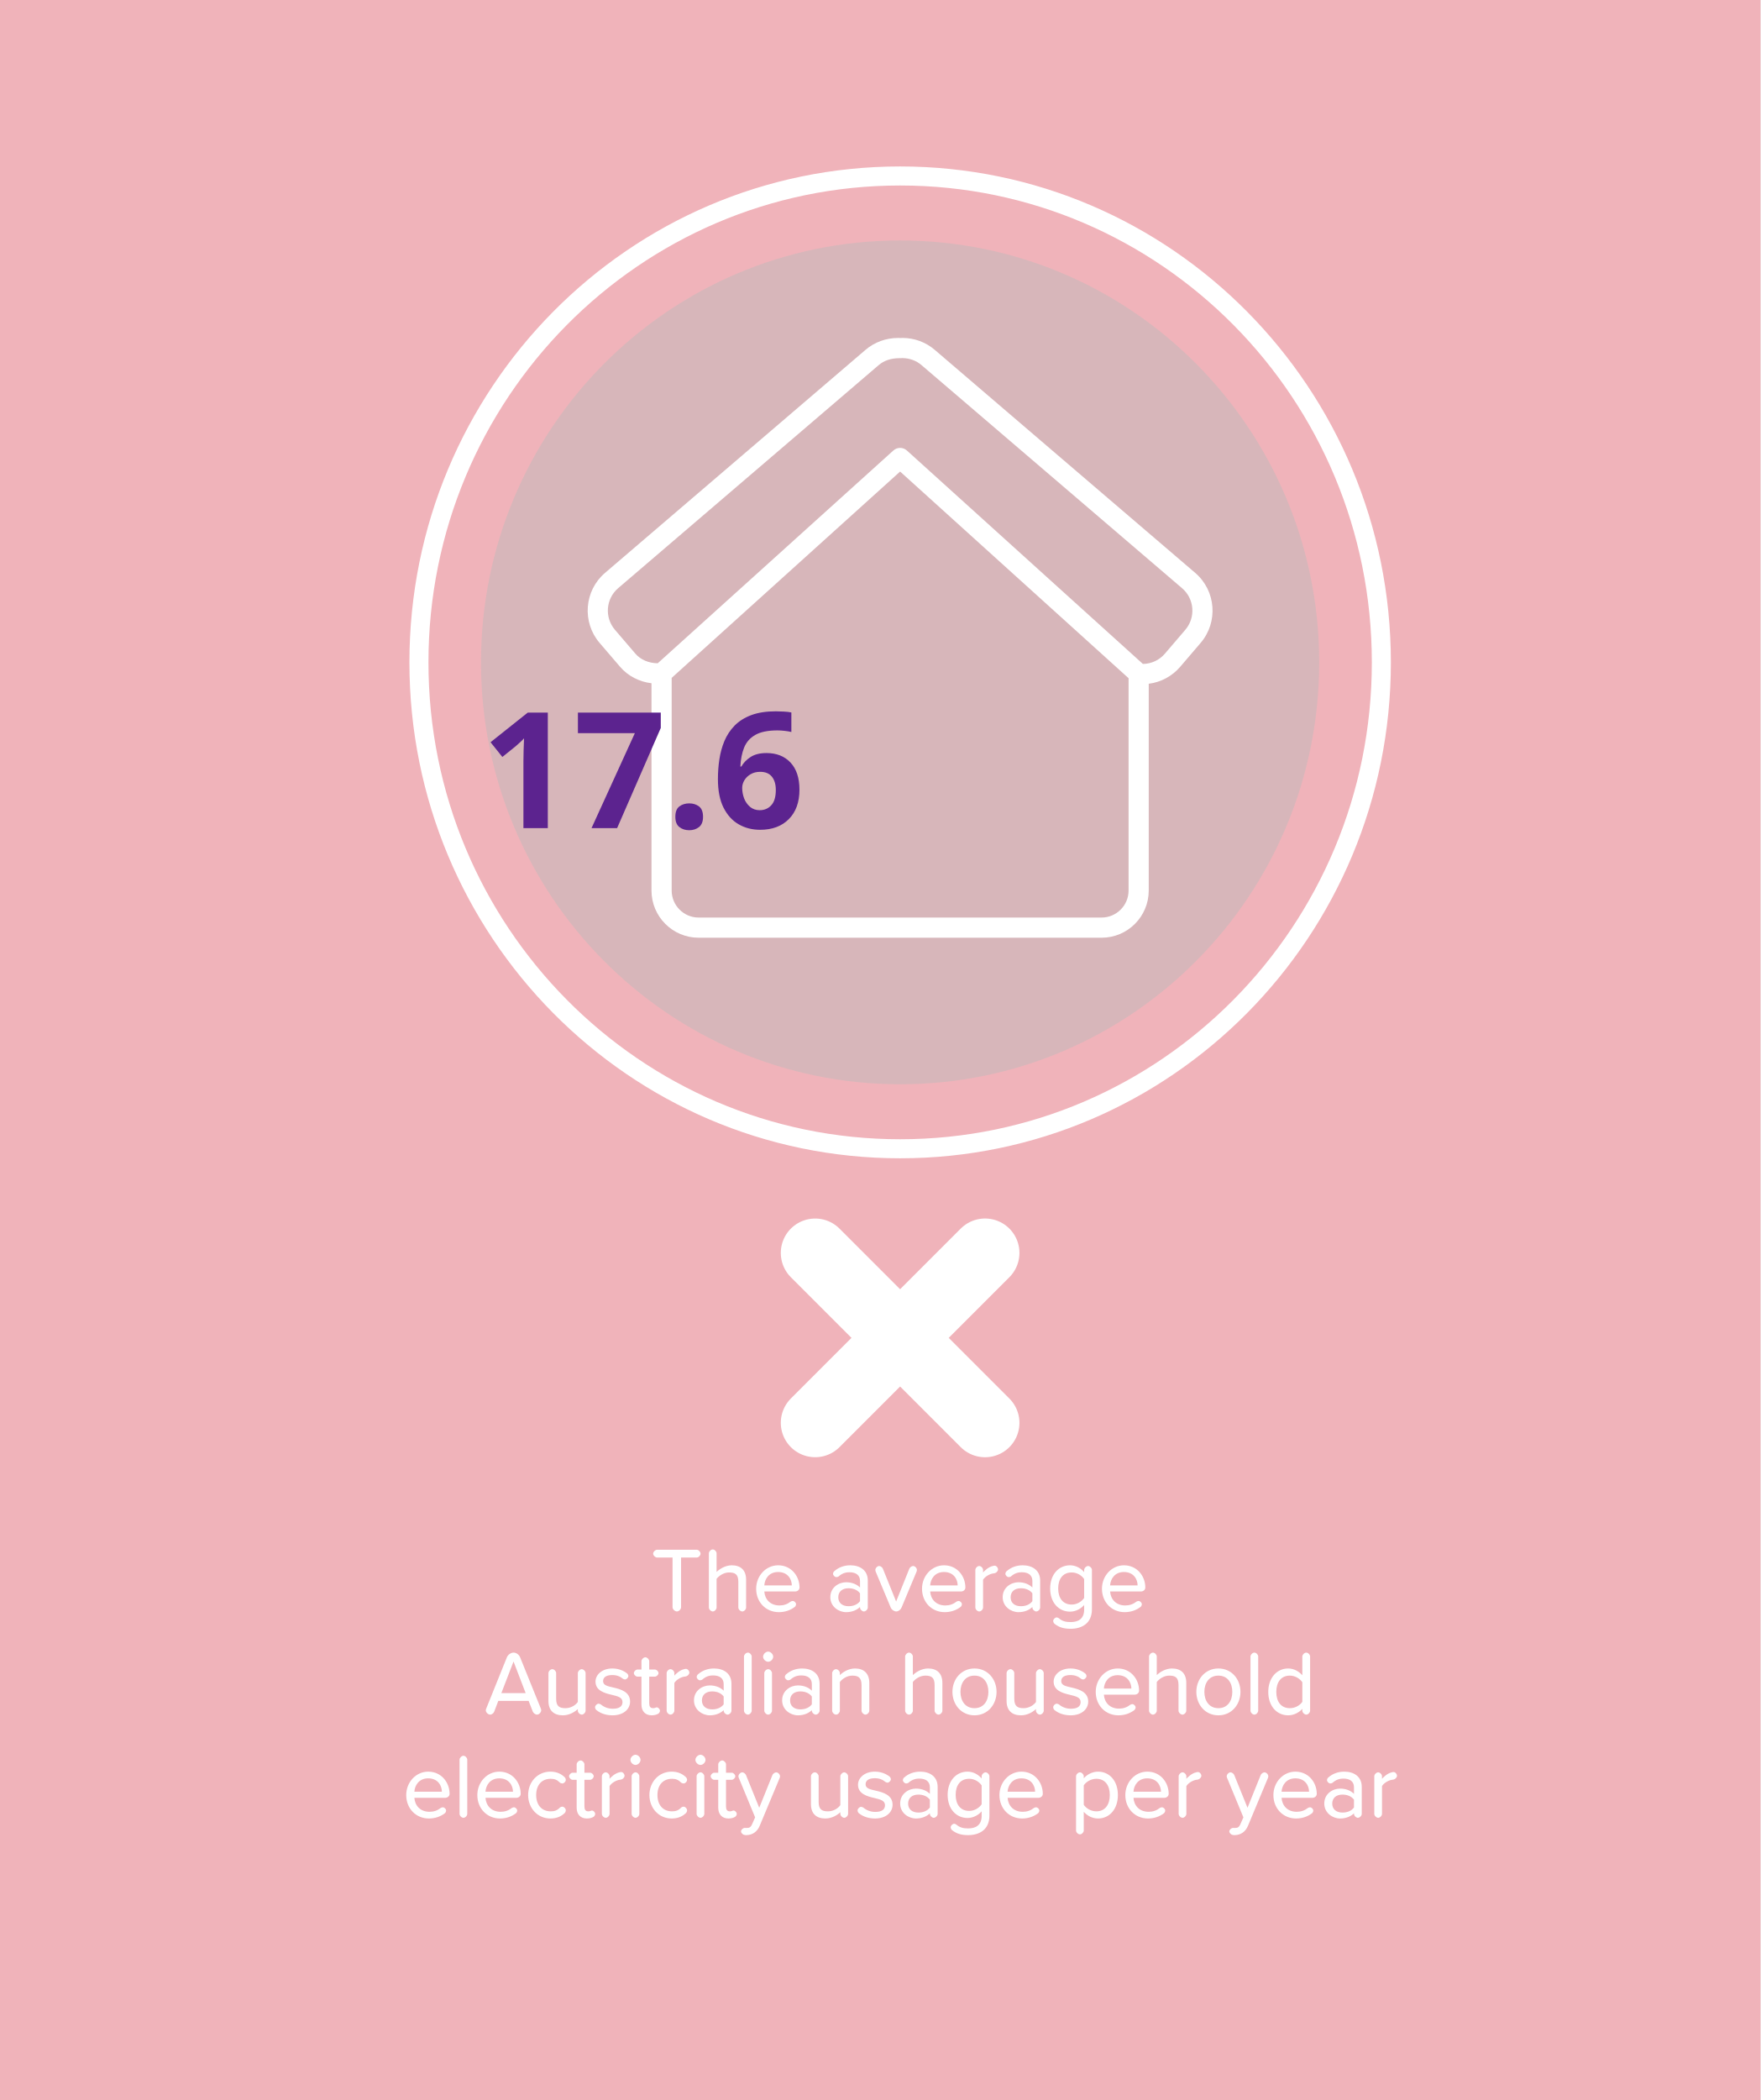
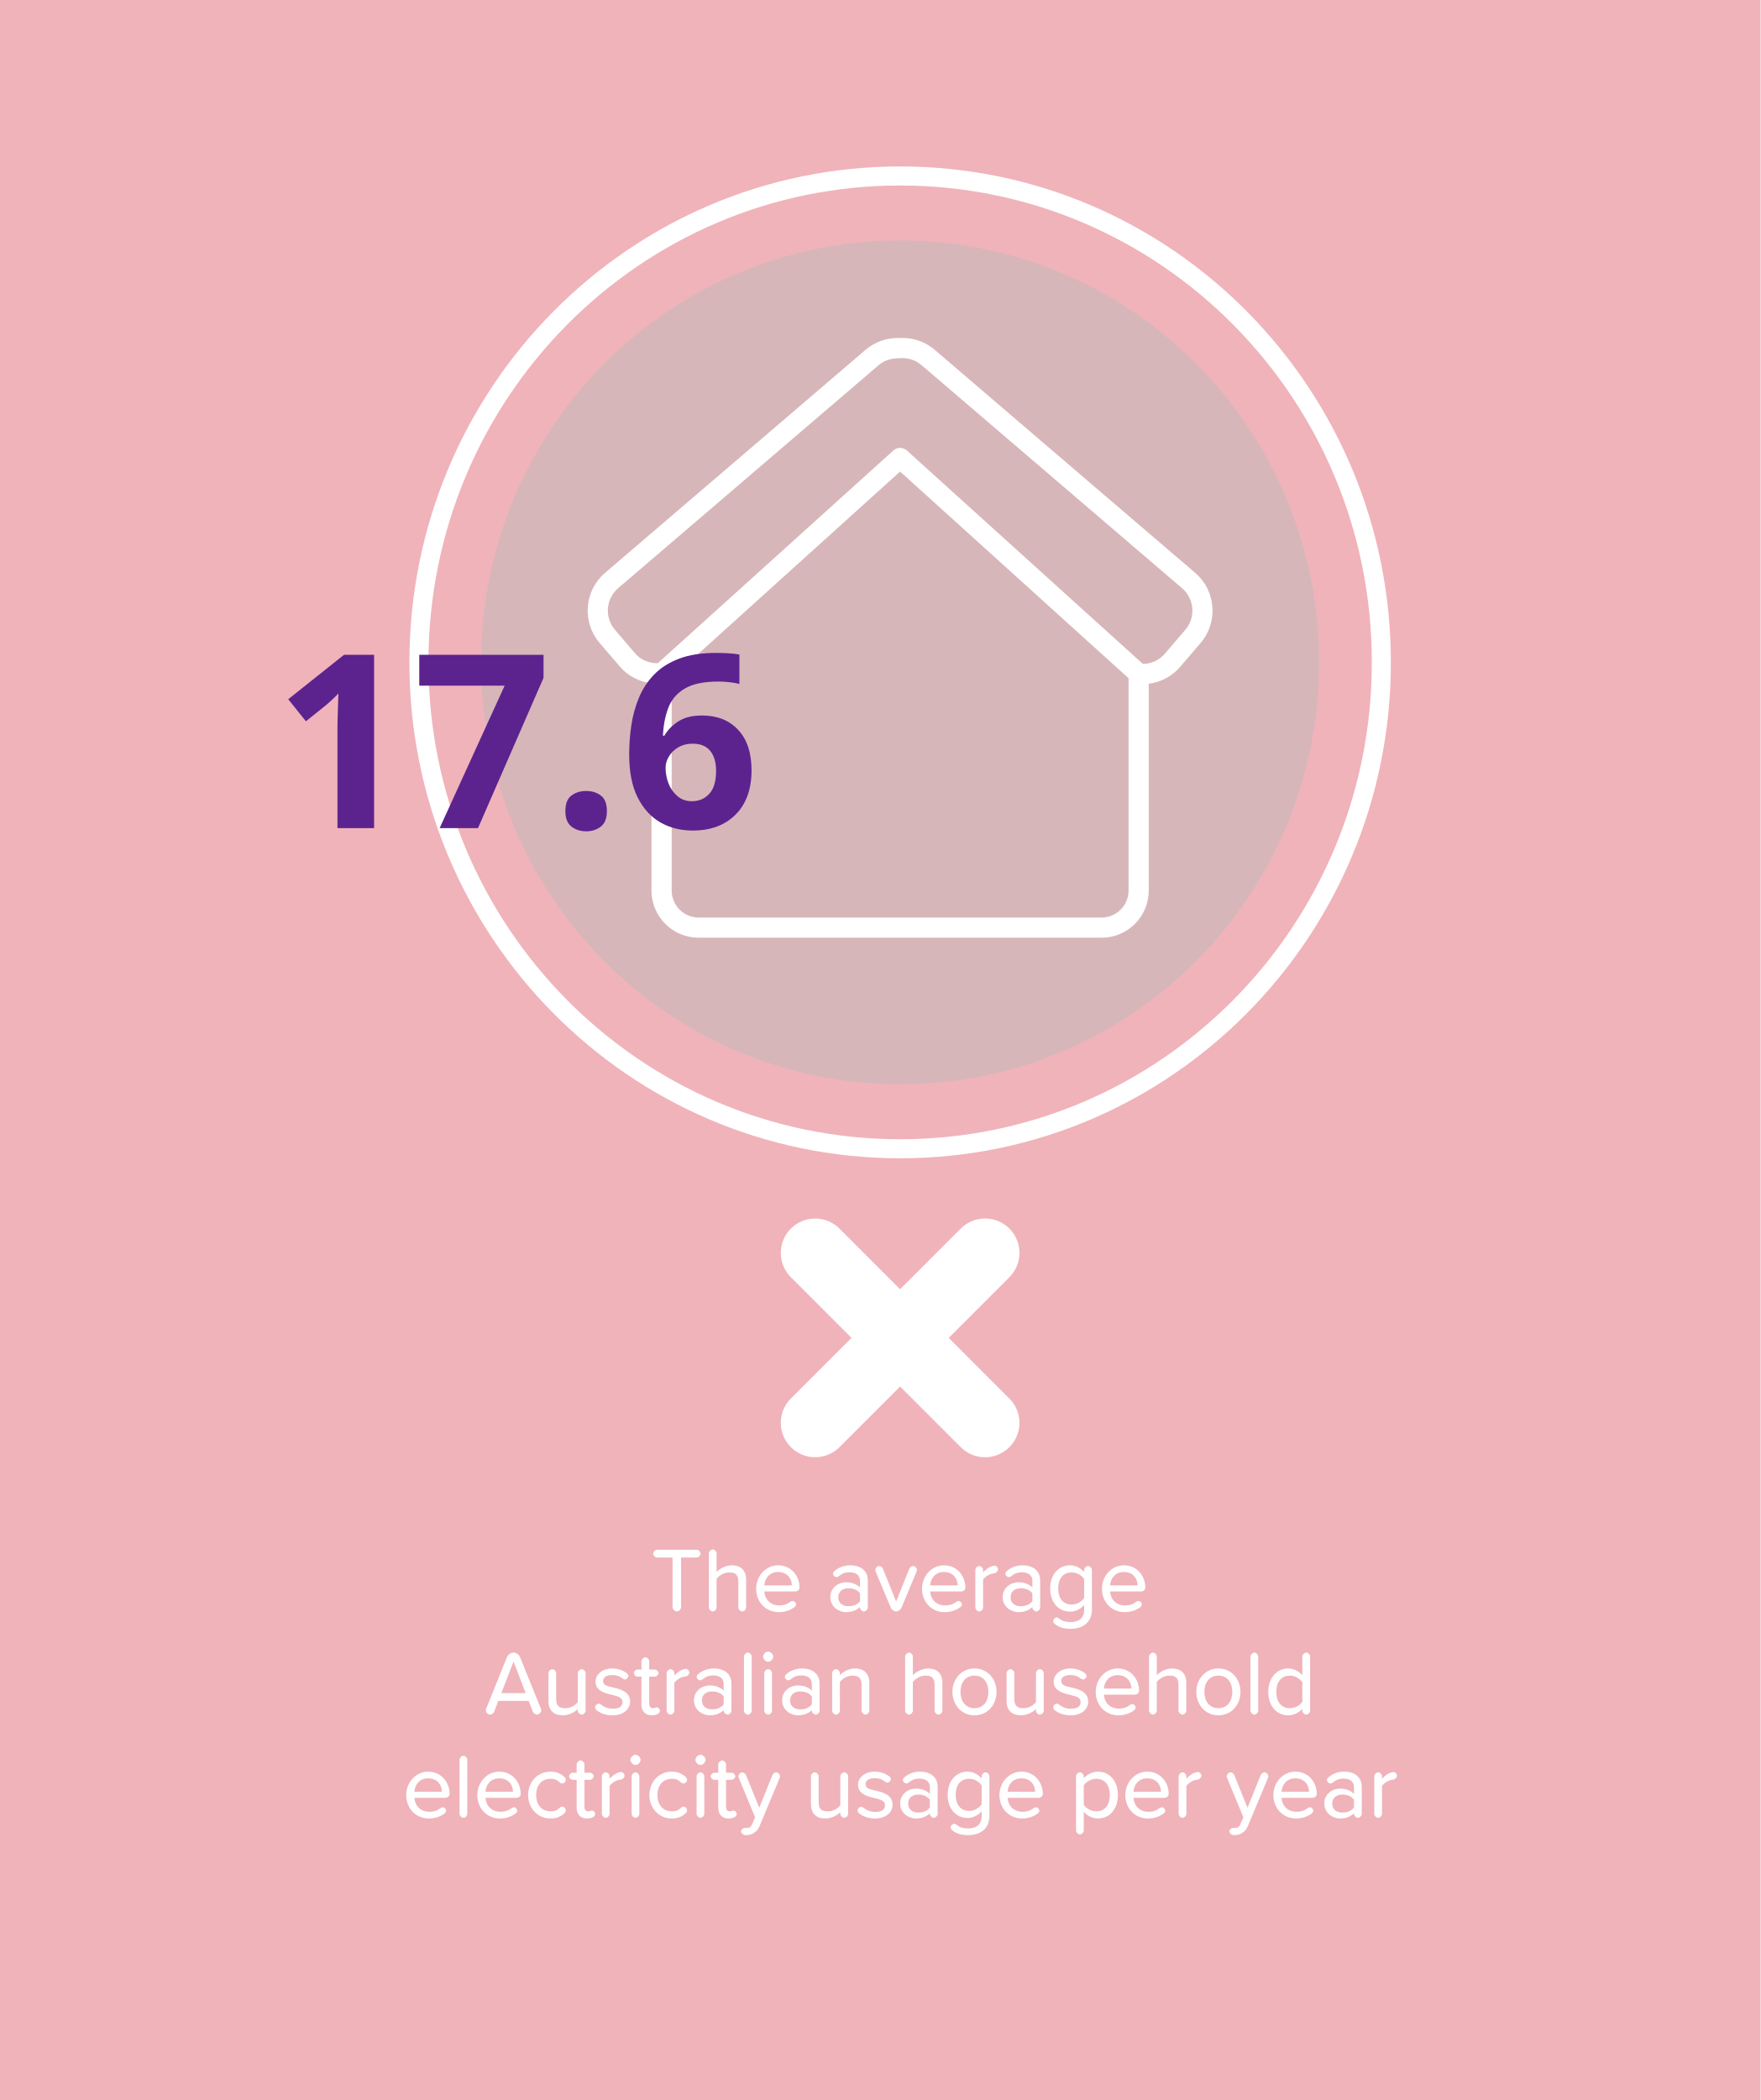
<svg xmlns="http://www.w3.org/2000/svg" xmlns:xlink="http://www.w3.org/1999/xlink" width="435.2pt" height="519pt" version="1.2" viewBox="0 0 435.2 519">
  <defs>
    <g>
      <symbol id="glyph5-1" overflow="visible">
        <path d="m6.359 0.094c0.516 0 1.031-0.562 1.031-1.047v-12.281h3.875c0.453 0 0.938-0.516 0.938-0.953 0-0.453-0.484-0.969-0.938-0.969h-9.812c-0.453 0-0.969 0.516-0.969 0.969 0 0.438 0.516 0.953 0.969 0.953h3.828v12.281c0 0.484 0.562 1.047 1.078 1.047z" />
      </symbol>
      <symbol id="glyph5-2" overflow="visible">
        <path d="m9.797 0.094c0.469 0 0.953-0.516 0.953-0.969v-6.875c0-2.328-1.297-3.562-3.547-3.562-1.625 0-3.203 0.984-3.969 1.875l0.219 0.094v-4.938c0-0.438-0.484-0.953-0.938-0.953-0.469 0-0.969 0.516-0.969 0.953v13.406c0 0.453 0.5 0.969 0.969 0.969 0.453 0 0.938-0.516 0.938-0.969v-7.094c0.625-0.797 1.797-1.578 3.078-1.578 1.453 0 2.297 0.422 2.297 2.312v6.359c0 0.453 0.516 0.969 0.969 0.969z" />
      </symbol>
      <symbol id="glyph5-3" overflow="visible">
        <path d="m0.922-5.531c0 3.359 2.422 5.797 5.609 5.797 1.5 0 2.859-0.469 3.938-1.297 0.172-0.125 0.312-0.438 0.312-0.672 0-0.375-0.422-0.797-0.812-0.797-0.125 0-0.375 0.062-0.484 0.141-0.844 0.656-1.734 0.969-2.797 0.969-2.312 0-3.625-1.547-3.75-3.453h7.609c0.625 0 1.094-0.438 1.094-0.984 0-2.812-2.031-5.484-5.281-5.484-3.078 0-5.438 2.656-5.438 5.781zm5.422-4.125c2.453 0 3.391 1.844 3.391 3.312h-6.797c0.078-1.516 1.094-3.312 3.406-3.312z" />
      </symbol>
      <symbol id="glyph5-5" overflow="visible">
        <path d="m5.906-11.312c-1.531 0-2.891 0.484-3.984 1.453-0.156 0.109-0.312 0.422-0.312 0.641 0 0.391 0.438 0.828 0.828 0.828 0.172 0 0.422-0.094 0.531-0.156 0.844-0.75 1.656-1.047 2.719-1.047 1.562 0 2.594 0.688 2.594 2.141v1.938l0.219-0.078c-0.875-1.016-2.188-1.531-3.656-1.531-1.828 0-3.906 1.281-3.906 3.688 0 2.344 2.078 3.703 3.906 3.703 1.469 0 2.812-0.531 3.656-1.516l-0.219-0.109v0.484c0 0.453 0.516 0.969 0.953 0.969 0.469 0 0.969-0.516 0.969-0.969v-6.672c0-2.609-2.016-3.766-4.297-3.766zm-0.469 10.109c-1.562 0-2.531-0.844-2.531-2.203 0-1.391 0.969-2.234 2.531-2.234 1.188 0 2.219 0.422 2.844 1.25v1.938c-0.625 0.844-1.656 1.25-2.844 1.25z" />
      </symbol>
      <symbol id="glyph5-6" overflow="visible">
        <path d="m9.641-11.141c-0.344 0-0.812 0.359-0.922 0.656l-3.391 8.438h0.25l-3.406-8.438c-0.125-0.297-0.547-0.656-0.906-0.656-0.469 0-0.953 0.516-0.953 0.984 0 0.109 0.047 0.234 0.062 0.344l3.75 8.969c0.203 0.484 0.812 0.938 1.359 0.938 0.516 0 1.094-0.453 1.297-0.938l3.75-8.969c0.016-0.094 0.062-0.234 0.062-0.344 0-0.469-0.469-0.984-0.953-0.984z" />
      </symbol>
      <symbol id="glyph5-7" overflow="visible">
        <path d="m6.297-11.219c-0.188 0-0.312 0.047-0.547 0.109-0.859 0.219-1.875 0.984-2.516 1.844l0.219 0.094v-1c0-0.453-0.484-0.969-0.953-0.969-0.453 0-0.953 0.516-0.953 0.969v9.297c0 0.453 0.5 0.969 0.969 0.969 0.453 0 0.938-0.516 0.938-0.969v-6.875c0.469-0.766 1.703-1.516 2.688-1.578 0.578-0.062 1.016-0.562 1.016-0.953 0-0.422-0.375-0.938-0.859-0.938z" />
      </symbol>
      <symbol id="glyph5-8" overflow="visible">
        <path d="m10.312-11.141c-0.469 0-0.984 0.516-0.984 0.969v0.906l0.219-0.078c-0.875-1.203-2.25-1.969-3.703-1.969-2.828 0-4.922 2.281-4.922 5.734 0 3.484 2.109 5.719 4.922 5.719 1.5 0 2.906-0.828 3.703-1.922l-0.219-0.109v1.516c0 2.359-1.547 3.094-3.328 3.094-1.266 0-2.094-0.234-2.938-0.953-0.125-0.094-0.359-0.203-0.516-0.203-0.406 0-0.875 0.469-0.875 0.875 0 0.234 0.156 0.547 0.312 0.688 1.188 0.953 2.438 1.25 4.016 1.25 2.641 0 5.25-1.25 5.25-4.828v-9.719c0-0.453-0.5-0.969-0.938-0.969zm-4.062 9.531c-2.172 0-3.344-1.609-3.344-3.969 0-2.391 1.172-3.969 3.344-3.969 1.344 0 2.516 0.781 3.078 1.641v4.656c-0.562 0.859-1.734 1.641-3.078 1.641z" />
      </symbol>
      <symbol id="glyph5-9" overflow="visible">
        <path d="m14.094-1.359-5.141-12.719c-0.234-0.609-0.922-1.156-1.609-1.156s-1.406 0.547-1.656 1.156l-5.125 12.719c-0.047 0.125-0.094 0.266-0.094 0.375 0 0.516 0.562 1.078 1.094 1.078 0.406 0 0.875-0.391 0.984-0.734l1.016-2.656h7.5l1.031 2.656c0.141 0.344 0.625 0.734 1.031 0.734 0.516 0 1.047-0.562 1.047-1.094 0-0.109-0.047-0.25-0.078-0.359zm-9.828-3.734 3.188-8.266h-0.25l3.125 8.141h-6z" />
      </symbol>
      <symbol id="glyph5-10" overflow="visible">
        <path d="m9.766-11.141c-0.438 0-0.953 0.516-0.953 0.969v7.141c-0.594 0.828-1.734 1.531-3.062 1.531-1.438 0-2.297-0.422-2.297-2.312v-6.359c0-0.453-0.484-0.969-0.938-0.969-0.469 0-0.969 0.516-0.969 0.969v6.875c0 2.344 1.312 3.562 3.562 3.562 1.625 0 3.109-0.875 3.922-1.781l-0.219-0.109v0.75c0 0.453 0.516 0.969 0.984 0.969 0.438 0 0.938-0.516 0.938-0.969v-9.297c0-0.453-0.5-0.969-0.969-0.969z" />
      </symbol>
      <symbol id="glyph5-11" overflow="visible">
        <path d="m1.109-1.031c1.078 0.875 2.484 1.297 3.984 1.297 2.781 0 4.344-1.578 4.344-3.391 0-2.391-2.281-3.062-4.156-3.484-1.406-0.328-2.516-0.531-2.516-1.578 0-0.953 0.797-1.5 2.281-1.5 1.109 0 1.953 0.344 2.625 0.922 0.109 0.094 0.391 0.172 0.516 0.172 0.375 0 0.828-0.469 0.828-0.844 0-0.219-0.156-0.516-0.312-0.641-0.875-0.703-2.125-1.234-3.656-1.234-2.562 0-4.156 1.562-4.156 3.234 0 2.234 2.203 2.859 4.047 3.281 1.438 0.359 2.625 0.609 2.625 1.781 0 1.047-0.75 1.656-2.406 1.656-1.203 0-2.188-0.422-2.969-1.078-0.141-0.078-0.375-0.172-0.531-0.172-0.406 0-0.875 0.469-0.875 0.875 0 0.234 0.141 0.578 0.328 0.703z" />
      </symbol>
      <symbol id="glyph5-12" overflow="visible">
        <path d="m5.625-1.703c-0.219 0-0.375 0.203-0.844 0.203-0.75 0-0.984-0.438-0.984-1.25v-6.547h1.422c0.406 0 0.875-0.469 0.875-0.875s-0.469-0.875-0.875-0.875h-1.422v-2.078c0-0.438-0.5-0.953-0.938-0.953-0.469 0-0.984 0.516-0.984 0.953v2.078h-1c-0.406 0-0.875 0.469-0.875 0.875s0.469 0.875 0.875 0.875h1v6.906c0 1.609 0.938 2.656 2.516 2.656 0.672 0 1.234-0.156 1.594-0.375 0.203-0.094 0.469-0.422 0.469-0.734 0-0.422-0.406-0.859-0.828-0.859z" />
      </symbol>
      <symbol id="glyph5-13" overflow="visible">
        <path d="m2.516 0.094c0.453 0 0.938-0.516 0.938-0.969v-13.406c0-0.438-0.484-0.953-0.938-0.953-0.469 0-0.969 0.516-0.969 0.953v13.406c0 0.453 0.5 0.969 0.969 0.969z" />
      </symbol>
      <symbol id="glyph5-14" overflow="visible">
        <path d="m2.5-12.969c0.625 0 1.25-0.625 1.25-1.25s-0.625-1.266-1.25-1.266c-0.609 0-1.25 0.641-1.25 1.266s0.641 1.25 1.25 1.25zm0 13.062c0.469 0 0.953-0.516 0.953-0.969v-9.297c0-0.453-0.484-0.969-0.938-0.969-0.469 0-0.969 0.516-0.969 0.969v9.297c0 0.453 0.5 0.969 0.953 0.969z" />
      </symbol>
      <symbol id="glyph5-15" overflow="visible">
        <path d="m7.188-11.312c-1.656 0-3.219 1-3.953 1.891l0.219 0.094v-0.844c0-0.453-0.484-0.969-0.953-0.969-0.453 0-0.953 0.516-0.953 0.969v9.297c0 0.453 0.5 0.969 0.969 0.969 0.453 0 0.938-0.516 0.938-0.969v-7.094c0.609-0.797 1.766-1.578 3.078-1.578 1.453 0 2.281 0.469 2.281 2.359v6.312c0 0.453 0.516 0.969 0.953 0.969 0.469 0 0.969-0.516 0.969-0.969v-6.828c0-2.344-1.297-3.609-3.547-3.609z" />
      </symbol>
      <symbol id="glyph5-16" overflow="visible">
        <path d="m6.375 0.266c3.281 0 5.453-2.672 5.453-5.797s-2.172-5.781-5.453-5.781-5.453 2.656-5.453 5.781 2.172 5.797 5.453 5.797zm0-1.766c-2.297 0-3.469-1.828-3.469-4.031 0-2.188 1.172-4.016 3.469-4.016s3.438 1.828 3.438 4.016c0 2.203-1.141 4.031-3.438 4.031z" />
      </symbol>
      <symbol id="glyph5-17" overflow="visible">
        <path d="m10.312-15.234c-0.453 0-0.969 0.516-0.969 0.953v5.016l0.234-0.078c-0.906-1.203-2.281-1.969-3.734-1.969-2.828 0-4.922 2.359-4.922 5.797 0 3.5 2.109 5.781 4.922 5.781 1.516 0 2.922-0.797 3.734-1.891l-0.234-0.109v0.859c0 0.453 0.516 0.969 0.969 0.969 0.469 0 0.953-0.516 0.953-0.969v-13.406c0-0.438-0.484-0.953-0.953-0.953zm-4.062 13.734c-2.172 0-3.344-1.625-3.344-4.016s1.172-4.031 3.344-4.031c1.344 0 2.516 0.781 3.094 1.641v4.828c-0.578 0.875-1.75 1.578-3.094 1.578z" />
      </symbol>
      <symbol id="glyph5-18" overflow="visible">
        <path d="m0.922-5.531c0 3.203 2.297 5.797 5.5 5.797 1.562 0 2.703-0.531 3.547-1.359 0.141-0.109 0.266-0.453 0.266-0.672 0-0.422-0.438-0.891-0.859-0.891-0.203 0-0.5 0.109-0.625 0.25-0.672 0.688-1.312 0.906-2.234 0.906-2.297 0-3.609-1.641-3.609-4.031s1.312-4.016 3.609-4.016c0.922 0 1.562 0.25 2.25 0.938 0.109 0.109 0.406 0.219 0.609 0.219 0.422 0 0.859-0.469 0.859-0.891 0-0.219-0.125-0.516-0.266-0.641-0.844-0.828-1.984-1.391-3.547-1.391-3.203 0-5.5 2.594-5.5 5.781z" />
      </symbol>
      <symbol id="glyph5-19" overflow="visible">
        <path d="m0.953 3.453c0 0.391 0.438 0.828 0.859 0.875 0.172 0.047 0.328 0.047 0.484 0.047 1.422-0.031 2.641-0.766 3.281-2.328l4.953-11.859c0.047-0.109 0.062-0.234 0.062-0.344 0-0.469-0.469-0.984-0.953-0.984-0.344 0-0.812 0.359-0.922 0.656l-3.391 8.406h0.25l-3.406-8.406c-0.125-0.297-0.547-0.656-0.906-0.656-0.469 0-0.953 0.516-0.953 0.984 0 0.109 0.016 0.203 0.062 0.312l4.062 9.828-0.719 1.625c-0.375 0.891-0.734 1-1.469 1-0.172 0-0.281-0.016-0.359-0.016-0.422 0-0.938 0.438-0.938 0.859z" />
      </symbol>
      <symbol id="glyph5-20" overflow="visible">
        <path d="m6.984-11.312c-1.516 0-2.969 0.828-3.75 1.922l0.219 0.094v-0.875c0-0.453-0.484-0.969-0.938-0.969-0.469 0-0.969 0.516-0.969 0.969v13.406c0 0.453 0.5 0.953 0.969 0.953 0.453 0 0.938-0.5 0.938-0.953v-5.016l-0.219 0.109c0.891 1.219 2.297 1.938 3.75 1.938 2.828 0 4.906-2.312 4.906-5.797 0-3.5-2.078-5.781-4.906-5.781zm-0.422 9.812c-1.312 0-2.547-0.75-3.109-1.625v-4.797c0.562-0.875 1.797-1.625 3.109-1.625 2.156 0 3.328 1.625 3.328 4.016s-1.172 4.031-3.328 4.031z" />
      </symbol>
    </g>
    <filter id="alpha" x="0" y="0" width="1" height="1">
      <feColorMatrix in="SourceGraphic" values="0 0 0 0 1 0 0 0 0 1 0 0 0 0 1 0 0 0 1 0" />
    </filter>
    <mask id="mask0">
      <g filter="url(#alpha)">
        <rect width="1920" height="1080" fill-opacity=".34" />
      </g>
    </mask>
    <clipPath id="clip1">
      <rect width="655" height="489" />
    </clipPath>
    <g id="surface170531" clip-path="url(#clip1)">
      <path d="m1 487.28h653v-485.43h-653z" fill="#f03d51" />
    </g>
    <clipPath>
      <rect width="555" height="556" />
    </clipPath>
    <clipPath>
      <rect width="587" height="585" />
    </clipPath>
    <clipPath id="clip15">
      <path d="m0.531 0.105h209.57v210.89h-209.57z" />
    </clipPath>
    <mask id="mask7">
      <g filter="url(#alpha)">
        <rect width="211" height="211" fill-opacity=".49" />
      </g>
    </mask>
    <clipPath id="clip16">
      <rect width="211" height="211" />
    </clipPath>
    <g id="surface170578" clip-path="url(#clip16)">
      <path d="m208.92 105.55c0 57.586-46.383 104.27-103.61 104.27-57.219 0-103.6-46.684-103.6-104.27s46.383-104.27 103.6-104.27c57.223 0 103.61 46.684 103.61 104.27" fill="#bdbaba" />
    </g>
    <clipPath id="clip14">
      <rect width="211" height="211" />
    </clipPath>
    <g id="surface170582" clip-path="url(#clip14)">
      <g clip-path="url(#clip15)">
        <use width="100%" height="100%" mask="url(#mask7)" xlink:href="#surface170578" />
      </g>
    </g>
    <clipPath id="clip18">
      <path d="m0.824 0.82h244.98v247.46h-244.98z" />
    </clipPath>
    <clipPath id="clip17">
      <rect width="246" height="249" />
    </clipPath>
    <g id="surface170580" clip-path="url(#clip17)">
      <g clip-path="url(#clip18)">
        <path transform="matrix(1,0,0,-1,242.28,124.55)" d="m0.001 1.875e-5c0-66.387-53.262-120.21-118.96-120.21-65.699 0-118.96 53.82-118.96 120.21 0 66.387 53.262 120.21 118.96 120.21 65.703 0 118.96-53.82 118.96-120.21z" fill="none" stroke="#fff" stroke-miterlimit="10" stroke-width="4.706" />
      </g>
    </g>
  </defs>
  <g>
    <use transform="matrix(.66647 0 0 1.0692 -.66647 -1.9779)" width="100%" height="100%" mask="url(#mask0)" comp-op="screen" xlink:href="#surface170531" />
    <g>
      <use transform="translate(117.2 58.15)" width="100%" height="100%" comp-op="screen" xlink:href="#surface170582" />
      <use transform="translate(99.204 39.15)" width="100%" height="100%" comp-op="screen" xlink:href="#surface170580" />
      <path d="m240.93 94.9-9.859-8.441c-2.207-1.895-5.039-2.941-7.965-2.941-0.105 0-0.242 8e-3 -0.383 0.023l-0.715-0.016c-2.969 0-5.824 1.039-8.039 2.934l-64.402 55.125c-5.141 4.402-5.738 12.16-1.344 17.301l5.062 5.902c1.934 2.262 4.699 3.703 7.769 4.074v51.23c0 6.434 5.231 11.66 11.652 11.66h99.621c6.43 0 11.652-5.227 11.652-11.66v-51.105c3.004-0.379 5.781-1.863 7.777-4.191l5.059-5.914c4.394-5.141 3.789-12.898-1.344-17.297l-25.211-21.574zm38.066 125.19c0 3.68-3 6.676-6.668 6.676h-99.621c-3.676 0-6.664-2.996-6.664-6.676v-52.559l56.473-50.992 56.48 51.074zm14.035-64.449-5.066 5.918c-1.359 1.586-3.336 2.504-5.43 2.531l-58.348-52.754c-0.945-0.855-2.394-0.855-3.336 0l-58.254 52.586c-2.16-8e-3 -4.246-0.863-5.531-2.383l-5.055-5.898c-2.606-3.051-2.254-7.66 0.797-10.273l64.398-55.121c1.297-1.113 2.981-1.727 5.199-1.727h0.074c0.207 4e-3 0.414 0 0.621-0.039v0.023c1.73 0 3.418 0.617 4.723 1.746l13.254 11.34 25.066 21.457 26.078 22.324c3.055 2.609 3.414 7.215 0.809 10.27" fill="#fff" />
    </g>
    <path d="m201.52 351.64 41.996-41.996" fill="none" stroke="#fff" stroke-linecap="round" stroke-width="17" />
    <path d="m201.52 309.65 41.996 41.996" fill="none" stroke="#fff" stroke-linecap="round" stroke-width="17" />
    <g transform="translate(-217.8 .0016)" fill="#fff">
      <use transform="translate(-282,-36.852)" x="660.78" y="435.017" width="100%" height="100%" xlink:href="#glyph5-1" />
      <use transform="translate(-282,-36.852)" x="673.495" y="435.017" width="100%" height="100%" xlink:href="#glyph5-2" />
      <use transform="translate(-282,-36.852)" x="685.809" y="435.017" width="100%" height="100%" xlink:href="#glyph5-3" />
      <use transform="translate(-282,-36.852)" x="704.124" y="435.017" width="100%" height="100%" xlink:href="#glyph5-5" />
      <use transform="translate(-282,-36.852)" x="715.88" y="435.017" width="100%" height="100%" xlink:href="#glyph5-6" />
      <use transform="translate(-282,-36.852)" x="726.811" y="435.017" width="100%" height="100%" xlink:href="#glyph5-3" />
      <use transform="translate(-282,-36.852)" x="739.37" y="435.017" width="100%" height="100%" xlink:href="#glyph5-7" />
      <use transform="translate(-282,-36.852)" x="746.732" y="435.017" width="100%" height="100%" xlink:href="#glyph5-5" />
      <use transform="translate(-282,-36.852)" x="758.488" y="435.017" width="100%" height="100%" xlink:href="#glyph5-8" />
      <use transform="translate(-282,-36.852)" x="771.292" y="435.017" width="100%" height="100%" xlink:href="#glyph5-3" />
      <use transform="translate(-282,-36.852)" x="619.422" y="460.514" width="100%" height="100%" xlink:href="#glyph5-9" />
      <use transform="translate(-282,-36.852)" x="633.832" y="460.514" width="100%" height="100%" xlink:href="#glyph5-10" />
      <use transform="translate(-282,-36.852)" x="646.124" y="460.514" width="100%" height="100%" xlink:href="#glyph5-11" />
      <use transform="translate(-282,-36.852)" x="656.497" y="460.514" width="100%" height="100%" xlink:href="#glyph5-12" />
      <use transform="translate(-282,-36.852)" x="663.055" y="460.514" width="100%" height="100%" xlink:href="#glyph5-7" />
      <use transform="translate(-282,-36.852)" x="670.417" y="460.514" width="100%" height="100%" xlink:href="#glyph5-5" />
      <use transform="translate(-282,-36.852)" x="682.173" y="460.514" width="100%" height="100%" xlink:href="#glyph5-13" />
      <use transform="translate(-282,-36.852)" x="687.192" y="460.514" width="100%" height="100%" xlink:href="#glyph5-14" />
      <use transform="translate(-282,-36.852)" x="692.212" y="460.514" width="100%" height="100%" xlink:href="#glyph5-5" />
      <use transform="translate(-282,-36.852)" x="703.968" y="460.514" width="100%" height="100%" xlink:href="#glyph5-15" />
      <use transform="translate(-282,-36.852)" x="722.015" y="460.514" width="100%" height="100%" xlink:href="#glyph5-2" />
      <use transform="translate(-282,-36.852)" x="734.329" y="460.514" width="100%" height="100%" xlink:href="#glyph5-16" />
      <use transform="translate(-282,-36.852)" x="747.089" y="460.514" width="100%" height="100%" xlink:href="#glyph5-10" />
      <use transform="translate(-282,-36.852)" x="759.38" y="460.514" width="100%" height="100%" xlink:href="#glyph5-11" />
      <use transform="translate(-282,-36.852)" x="769.753" y="460.514" width="100%" height="100%" xlink:href="#glyph5-3" />
      <use transform="translate(-282,-36.852)" x="782.312" y="460.514" width="100%" height="100%" xlink:href="#glyph5-2" />
      <use transform="translate(-282,-36.852)" x="794.626" y="460.514" width="100%" height="100%" xlink:href="#glyph5-16" />
      <use transform="translate(-282,-36.852)" x="807.386" y="460.514" width="100%" height="100%" xlink:href="#glyph5-13" />
      <use transform="translate(-282,-36.852)" x="812.406" y="460.514" width="100%" height="100%" xlink:href="#glyph5-17" />
      <use transform="translate(-282,-36.852)" x="599.3" y="486.012" width="100%" height="100%" xlink:href="#glyph5-3" />
      <use transform="translate(-282,-36.852)" x="611.859" y="486.012" width="100%" height="100%" xlink:href="#glyph5-13" />
      <use transform="translate(-282,-36.852)" x="616.879" y="486.012" width="100%" height="100%" xlink:href="#glyph5-3" />
      <use transform="translate(-282,-36.852)" x="629.438" y="486.012" width="100%" height="100%" xlink:href="#glyph5-18" />
      <use transform="translate(-282,-36.852)" x="640.48" y="486.012" width="100%" height="100%" xlink:href="#glyph5-12" />
      <use transform="translate(-282,-36.852)" x="647.039" y="486.012" width="100%" height="100%" xlink:href="#glyph5-7" />
      <use transform="translate(-282,-36.852)" x="654.4" y="486.012" width="100%" height="100%" xlink:href="#glyph5-14" />
      <use transform="translate(-282,-36.852)" x="659.419" y="486.012" width="100%" height="100%" xlink:href="#glyph5-18" />
      <use transform="translate(-282,-36.852)" x="670.462" y="486.012" width="100%" height="100%" xlink:href="#glyph5-14" />
      <use transform="translate(-282,-36.852)" x="675.481" y="486.012" width="100%" height="100%" xlink:href="#glyph5-12" />
      <use transform="translate(-282,-36.852)" x="682.039" y="486.012" width="100%" height="100%" xlink:href="#glyph5-19" />
      <use transform="translate(-282,-36.852)" x="698.726" y="486.012" width="100%" height="100%" xlink:href="#glyph5-10" />
      <use transform="translate(-282,-36.852)" x="711.017" y="486.012" width="100%" height="100%" xlink:href="#glyph5-11" />
      <use transform="translate(-282,-36.852)" x="721.39" y="486.012" width="100%" height="100%" xlink:href="#glyph5-5" />
      <use transform="translate(-282,-36.852)" x="733.146" y="486.012" width="100%" height="100%" xlink:href="#glyph5-8" />
      <use transform="translate(-282,-36.852)" x="745.951" y="486.012" width="100%" height="100%" xlink:href="#glyph5-3" />
      <use transform="translate(-282,-36.852)" x="764.265" y="486.012" width="100%" height="100%" xlink:href="#glyph5-20" />
      <use transform="translate(-282,-36.852)" x="777.07" y="486.012" width="100%" height="100%" xlink:href="#glyph5-3" />
      <use transform="translate(-282,-36.852)" x="789.629" y="486.012" width="100%" height="100%" xlink:href="#glyph5-7" />
      <use transform="translate(-282,-36.852)" x="802.746" y="486.012" width="100%" height="100%" xlink:href="#glyph5-19" />
      <use transform="translate(-282,-36.852)" x="813.677" y="486.012" width="100%" height="100%" xlink:href="#glyph5-3" />
      <use transform="translate(-282,-36.852)" x="826.236" y="486.012" width="100%" height="100%" xlink:href="#glyph5-5" />
      <use transform="translate(-282,-36.852)" x="837.992" y="486.012" width="100%" height="100%" xlink:href="#glyph5-7" />
    </g>
-     <text id="superset_metric" x="221.333" y="204.67" fill="#5c238f" font-family="sans-serif" font-size="40px" stroke-width=".75" text-anchor="middle" style="line-height:1.25;font-weight:bold;" xml:space="preserve">
-       <tspan x="221.333" y="204.67" fill="#5c238f" font-family="sans-serif" font-weight="bold" stroke-width=".75">
-         <tspan x="221.333" y="204.67" fill="#5c238f" font-family="sans-serif" font-weight="bold" stroke-width=".75">17.6</tspan>
+     <text id="superset_metric" x="221.333" y="204.67" fill="#5c238f" font-family="proxima_softregular" font-size="60px" stroke-width=".75" text-anchor="middle" style="line-height:1.25;font-weight:bold;" xml:space="preserve">
+       <tspan x="221.333" y="204.67" fill="#5c238f" font-family="proxima_softregular" font-weight="bold" stroke-width=".75">
+         <tspan x="221.333" y="204.67" fill="#5c238f" font-family="proxima_softregular" font-weight="bold" stroke-width=".75">17.6</tspan>
      </tspan>
    </text>
  </g>
</svg>
